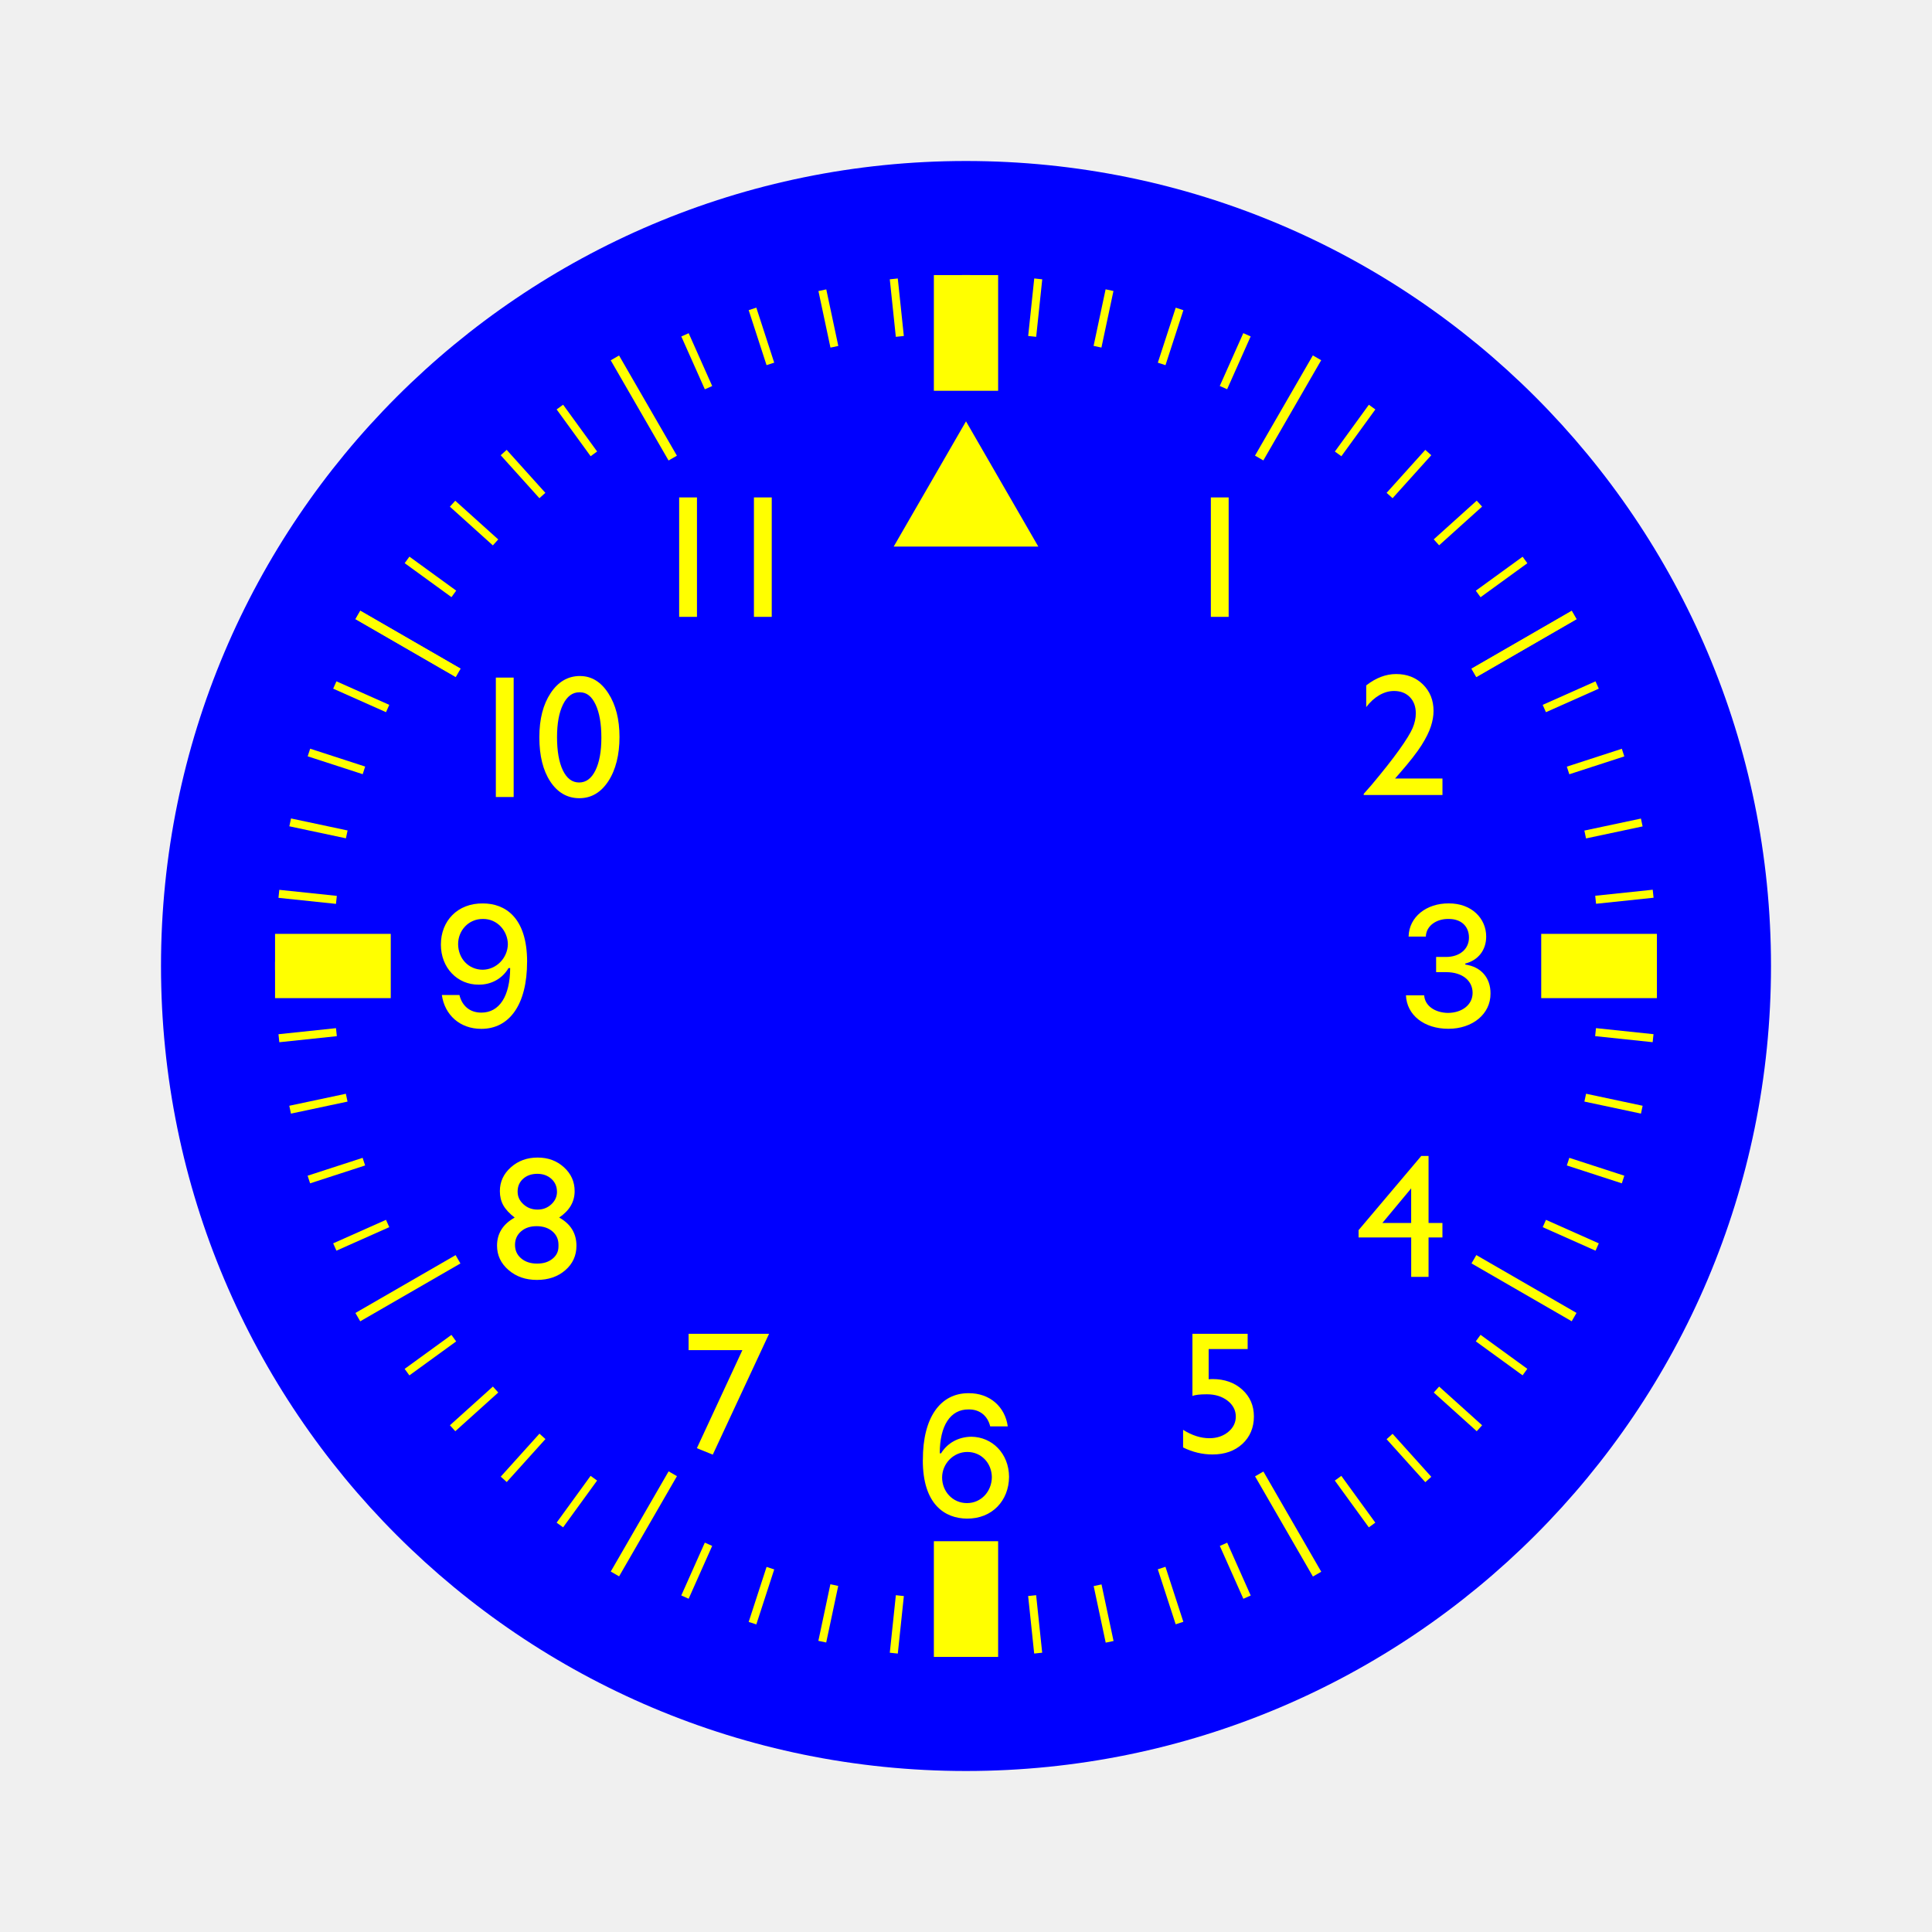
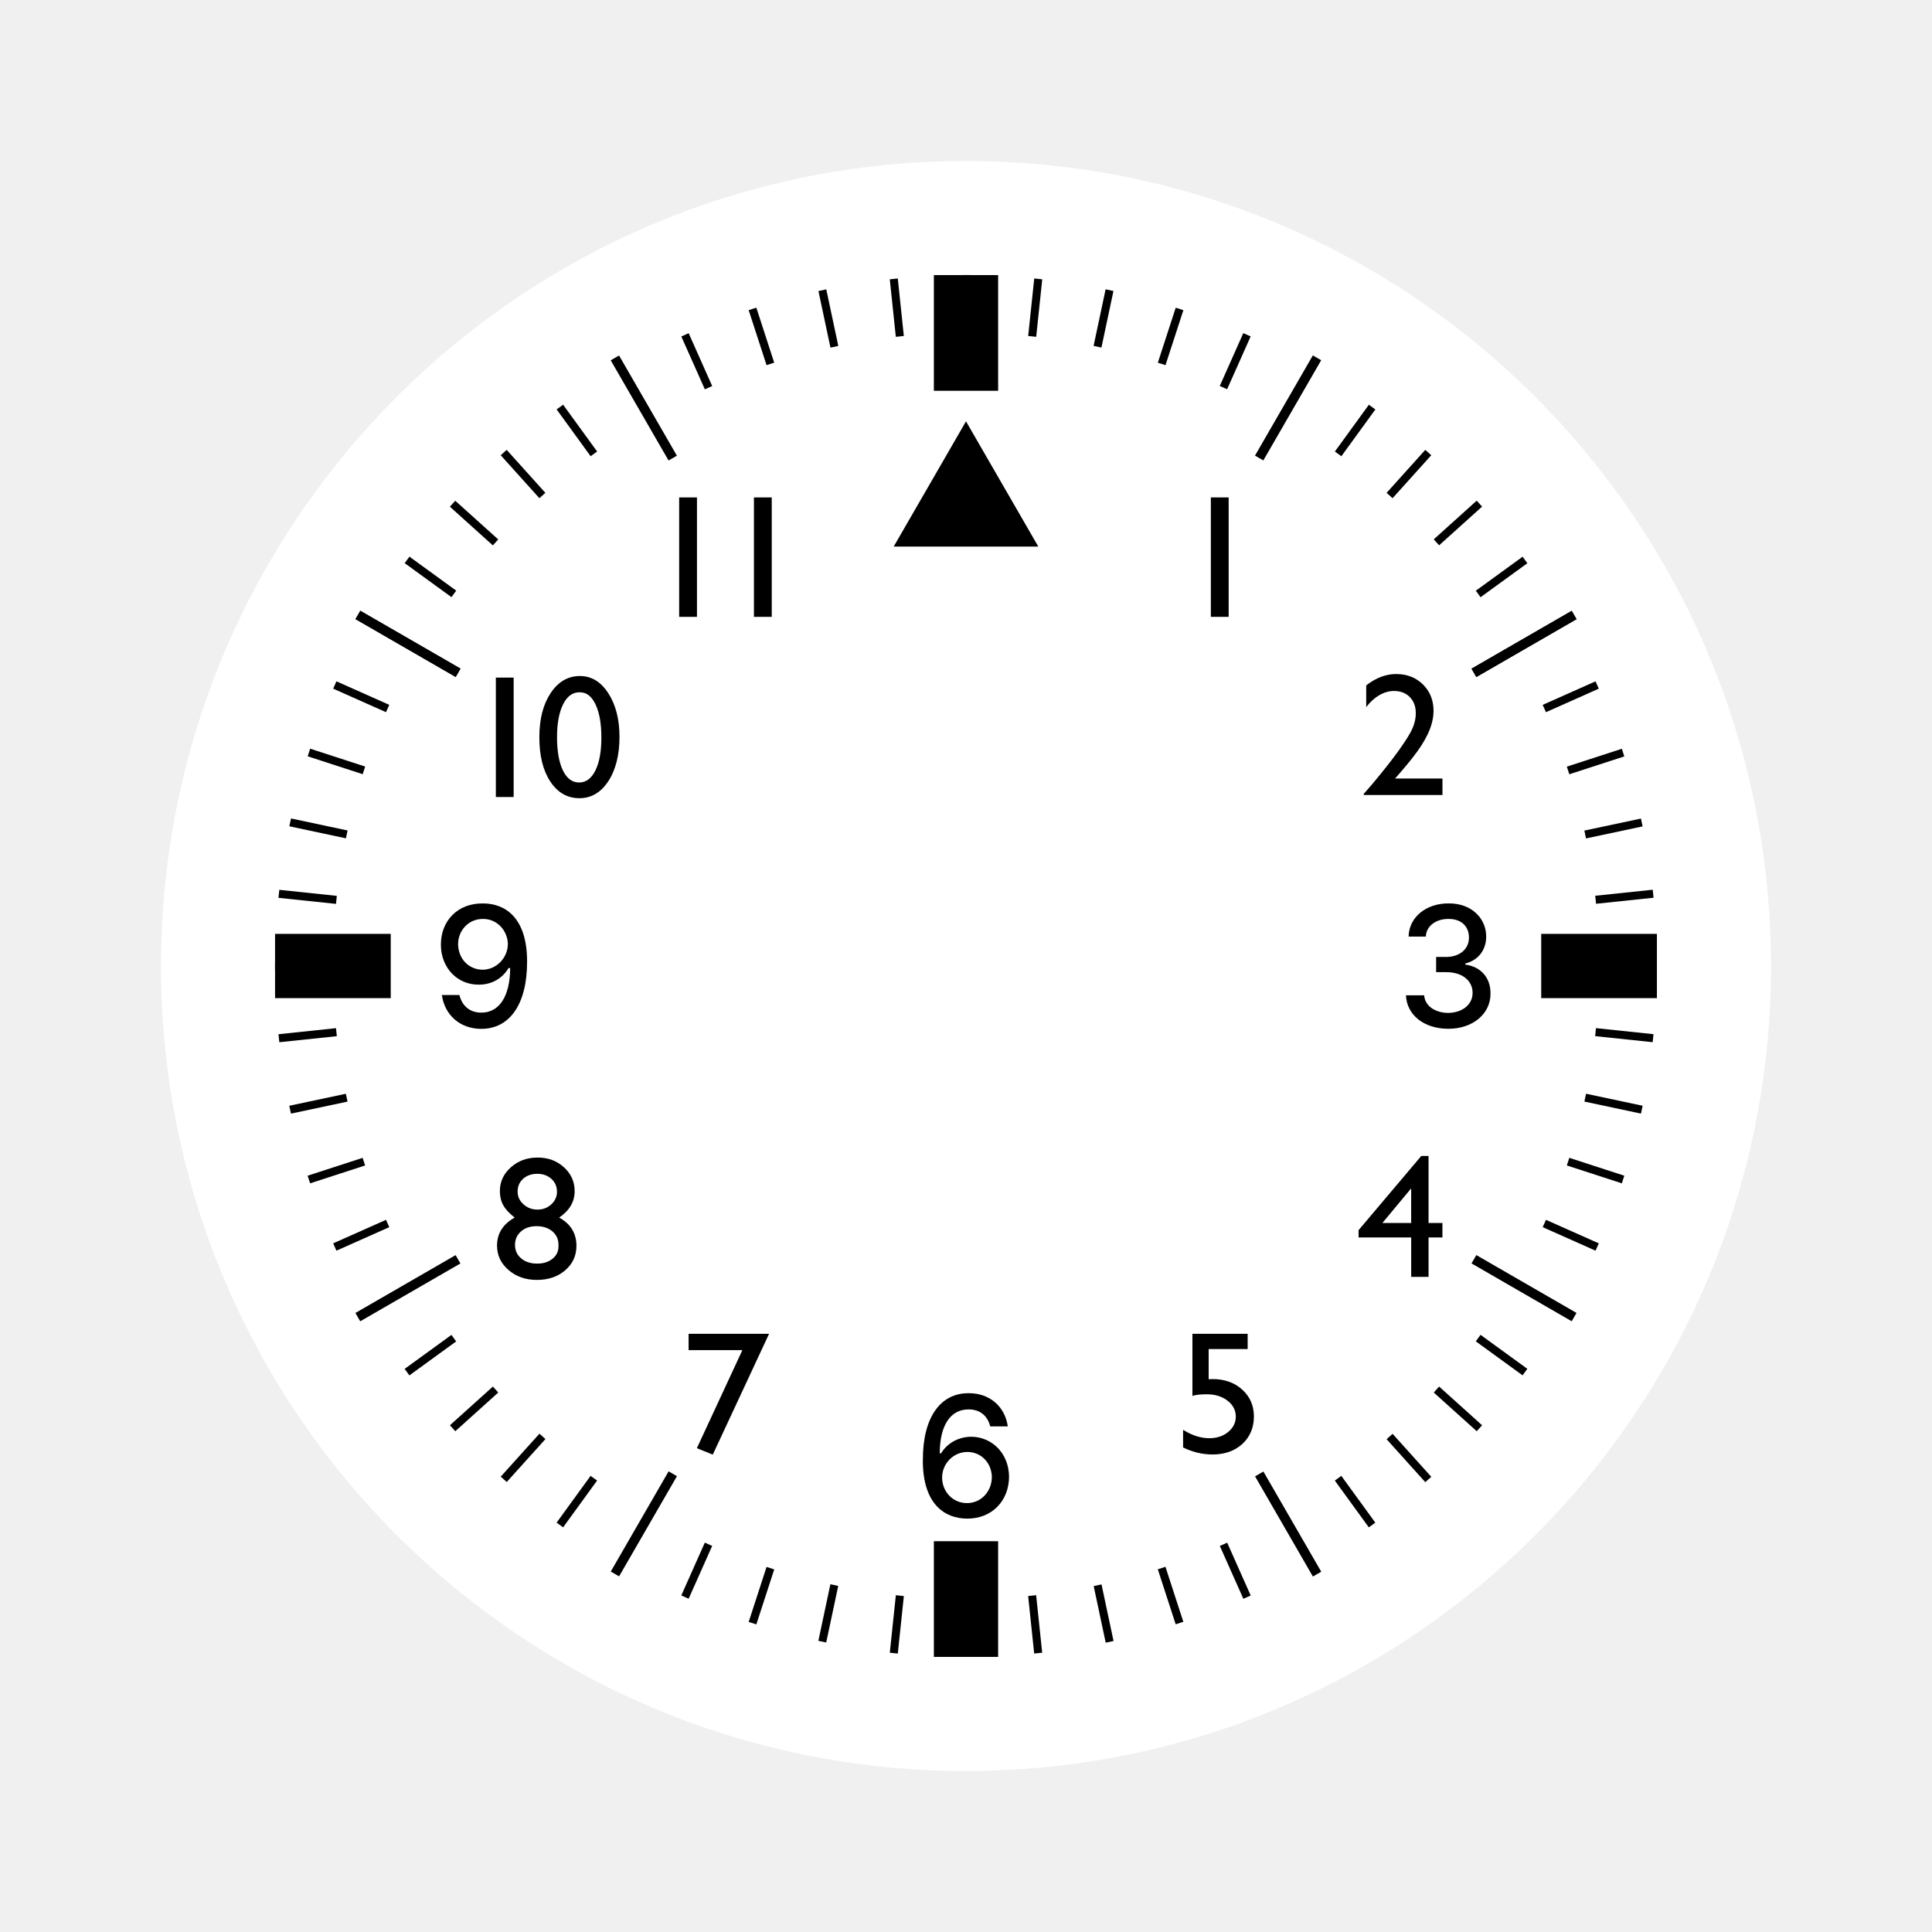
<svg xmlns="http://www.w3.org/2000/svg" id="_레이어_3" data-name="레이어 3" viewBox="0 0 600 600">
  <defs>
    <style>
      .cls-1 {
-         fill: blue;
+         fill: white;
      }

      .cls-2 {
-         fill: #ff0;
+         fill: black;
      }
    </style>
  </defs>
  <circle class="cls-1" cx="300" cy="300" r="250" />
  <g>
    <path class="cls-2" d="M163.69,298.7c0,13.25-5.46,20.82-14.21,20.82-6.69,0-11.38-4.35-12.26-10.51h5.46c.77,3.22,3.09,5.47,6.8,5.47,5.61,0,8.91-5.1,8.96-13.84h-.51c-1.91,3.27-5.36,5.2-9.27,5.15-6.54.05-11.74-5.15-11.74-12.45s5.15-12.88,13.08-12.77c6.7,0,13.7,4.18,13.7,18.13ZM149.89,301.16c4.38-.05,7.78-3.76,7.83-7.94-.05-4.13-3.3-7.89-7.73-7.83-4.43-.05-7.72,3.54-7.72,7.83.05,4.45,3.19,7.89,7.62,7.94Z" />
    <path class="cls-2" d="M436.62,309.1h5.67c.21,3.27,3.35,5.42,7.42,5.47,4.43-.05,7.62-2.58,7.62-6.22s-2.99-6.44-8.24-6.44h-3.09v-4.72h3.09c4.17,0,7.11-2.41,7.11-6.01s-2.52-5.85-6.39-5.79c-3.66-.05-6.9,2.09-7,5.47h-5.36c.15-6.17,5.61-10.35,12.46-10.3,7.11-.05,11.64,4.67,11.64,10.3,0,4.29-2.58,7.4-6.49,8.37v.32c4.94.7,7.88,4.18,7.83,9.01.05,6.33-5.56,10.94-13.08,10.94s-12.93-4.24-13.18-10.41Z" />
    <path class="cls-2" d="M286.61,453.38c-.05-13.2,5.46-20.76,14.21-20.71,6.64-.05,11.33,4.29,12.15,10.3h-5.46c-.72-3.06-3.04-5.31-6.7-5.26-5.67-.05-8.96,5.04-8.96,13.63h.41c1.96-3.22,5.41-5.1,9.37-5.15,6.49.05,11.69,5.2,11.74,12.45-.05,7.4-5.25,13.04-13.08,12.98-6.7-.05-13.75-4.24-13.7-18.24ZM300.31,466.8c4.38,0,7.67-3.59,7.72-8.05-.05-4.35-3.24-7.83-7.62-7.83s-7.83,3.7-7.83,7.94,3.19,7.94,7.72,7.94Z" />
    <path class="cls-2" d="M376.04,154.48h5.53v37.09h-5.53v-37.09Z" />
    <path class="cls-2" d="M433.26,241.78h14.71v5.12h-24.45v-.37l2.32-2.63c3.63-4.32,6.52-7.98,8.67-10.99,2.15-3.01,3.55-5.28,4.2-6.82.65-1.54.98-3.06.98-4.57,0-2.09-.62-3.77-1.85-5.03s-2.88-1.9-4.92-1.9c-1.55,0-3.07.44-4.58,1.31-1.5.88-2.85,2.11-4.05,3.7v-6.74c3-2.35,6.1-3.53,9.29-3.53,3.37,0,6.15,1.08,8.34,3.24,2.18,2.16,3.28,4.9,3.28,8.23,0,1.49-.27,3.08-.82,4.77-.54,1.69-1.51,3.64-2.89,5.84-1.38,2.2-3.73,5.21-7.05,9.01l-1.19,1.35Z" />
    <path class="cls-2" d="M441.38,358.99h2.27v20.81h4.31v4.51h-4.31v12.24h-5.39v-12.24h-16.34v-2.28l19.47-23.04ZM438.25,379.81v-10.75l-8.94,10.75h8.94Z" />
    <path class="cls-2" d="M370.32,414.23h17.15v4.73h-12.11v9.37c.39-.04.78-.05,1.19-.05,3.74,0,6.82,1.09,9.24,3.28,2.42,2.19,3.62,4.97,3.62,8.35s-1.19,6.32-3.58,8.51c-2.39,2.19-5.48,3.28-9.28,3.28-3.13,0-6.18-.73-9.13-2.18v-5.47c2.78,1.74,5.5,2.6,8.16,2.6,2.32,0,4.27-.65,5.85-1.95s2.36-2.9,2.36-4.79-.86-3.61-2.57-4.92c-1.71-1.32-3.85-1.98-6.42-1.98-2.19,0-3.69.18-4.48.53v-19.3Z" />
    <path class="cls-2" d="M213.84,414.23h25l-17.48,37.52-4.94-2,14.13-30.45h-16.7v-5.07Z" />
    <g>
      <path class="cls-2" d="M210.92,154.48h5.53v37.09h-5.53v-37.09Z" />
      <path class="cls-2" d="M234.14,154.48h5.53v37.09h-5.53v-37.09Z" />
    </g>
    <path class="cls-2" d="M155.24,369.92c0-2.9,1.13-5.36,3.4-7.39s5.04-3.04,8.32-3.04,5.95,1,8.17,3.01c2.22,2.01,3.33,4.48,3.33,7.42,0,3.31-1.6,6.04-4.81,8.2,3.58,1.98,5.37,4.91,5.37,8.77,0,3.06-1.16,5.6-3.48,7.6s-5.25,3-8.79,3-6.44-1.02-8.82-3.07c-2.38-2.05-3.57-4.57-3.57-7.58,0-3.77,1.83-6.68,5.48-8.71-1.64-1.27-2.82-2.54-3.53-3.81-.71-1.26-1.07-2.73-1.07-4.39ZM173.44,387.1v-.53c0-1.7-.63-3.08-1.89-4.16-1.26-1.07-2.9-1.61-4.91-1.61s-3.58.54-4.83,1.62c-1.24,1.08-1.87,2.48-1.87,4.19s.64,3.12,1.91,4.19c1.27,1.08,2.92,1.62,4.95,1.62s3.53-.5,4.77-1.49c1.25-.99,1.87-2.27,1.87-3.85ZM172.97,370.09c0-1.61-.58-2.94-1.73-3.98-1.15-1.04-2.61-1.57-4.38-1.57s-3.25.51-4.4,1.54c-1.14,1.03-1.71,2.35-1.71,3.96s.6,2.86,1.81,3.96c1.21,1.1,2.66,1.65,4.36,1.65s3.11-.54,4.29-1.63c1.18-1.09,1.77-2.39,1.77-3.92Z" />
    <g>
      <path class="cls-2" d="M153.99,210.43h5.53v37.09h-5.53v-37.09Z" />
      <path class="cls-2" d="M180.14,209.95c3.54,0,6.47,1.78,8.78,5.35,2.31,3.57,3.47,8.09,3.47,13.58s-1.16,10.2-3.47,13.73c-2.31,3.52-5.31,5.28-9,5.28s-6.75-1.73-9.02-5.18c-2.27-3.45-3.4-8.03-3.4-13.73s1.17-10.21,3.51-13.74c2.34-3.53,5.38-5.3,9.13-5.3ZM180.19,215h-.28c-2.12,0-3.8,1.25-5.05,3.76-1.24,2.5-1.87,5.9-1.87,10.18s.61,7.83,1.83,10.33c1.22,2.5,2.89,3.74,5.03,3.74s3.83-1.25,5.06-3.74c1.23-2.5,1.85-5.88,1.85-10.17s-.59-7.73-1.78-10.27c-1.19-2.55-2.79-3.82-4.8-3.82Z" />
    </g>
    <rect class="cls-2" x="290.02" y="478.64" width="19.96" height="35.93" />
    <rect class="cls-2" x="290.02" y="85.43" width="19.96" height="35.93" />
    <polygon class="cls-2" points="300 130.85 277.54 169.75 322.46 169.75 300 130.85" />
    <rect class="cls-2" x="93.41" y="282.04" width="19.96" height="35.93" transform="translate(403.39 196.61) rotate(90)" />
    <rect class="cls-2" x="486.63" y="282.04" width="19.96" height="35.93" transform="translate(796.61 -196.61) rotate(90)" />
    <rect class="cls-2" x="181.99" y="471.79" width="35.93" height="2.99" transform="translate(-309.9 409.77) rotate(-60)" />
    <rect class="cls-2" x="398.55" y="455.33" width="2.99" height="35.93" transform="translate(-183.05 263.44) rotate(-30)" />
    <rect class="cls-2" x="198.45" y="108.74" width="2.99" height="35.93" transform="translate(-36.57 116.95) rotate(-30)" />
    <rect class="cls-2" x="125.21" y="181.99" width="2.99" height="35.93" transform="translate(-109.81 209.71) rotate(-60)" />
    <rect class="cls-2" x="455.33" y="198.45" width="35.93" height="2.99" transform="translate(-36.56 263.47) rotate(-30)" />
    <rect class="cls-2" x="382.09" y="125.21" width="35.93" height="2.99" transform="translate(90.27 409.79) rotate(-60)" />
    <rect class="cls-2" x="125.21" y="181.99" width="2.99" height="35.93" transform="translate(-109.81 209.71) rotate(-60)" />
    <rect class="cls-2" x="455.33" y="198.45" width="35.93" height="2.99" transform="translate(-36.56 263.47) rotate(-30)" />
    <rect class="cls-2" x="108.74" y="398.55" width="35.93" height="2.99" transform="translate(-183.07 116.97) rotate(-30)" />
    <rect class="cls-2" x="471.8" y="382.09" width="2.99" height="35.93" transform="translate(-109.81 609.91) rotate(-60)" />
  </g>
  <g>
    <rect class="cls-2" x="298.75" y="85.43" width="2.5" height="17.96" />
    <rect class="cls-2" x="298.75" y="496.6" width="2.5" height="17.96" />
    <rect class="cls-2" x="277.26" y="86.56" width="2.5" height="17.96" transform="translate(-8.46 29.64) rotate(-6)" />
    <rect class="cls-2" x="320.24" y="495.48" width="2.5" height="17.96" transform="translate(-50.98 36.37) rotate(-6)" />
    <rect class="cls-2" x="256.01" y="89.93" width="2.49" height="17.96" transform="translate(-14.94 55.65) rotate(-12)" />
    <rect class="cls-2" x="341.5" y="492.11" width="2.49" height="17.96" transform="translate(-96.7 82.22) rotate(-12)" />
    <rect class="cls-2" x="235.22" y="95.5" width="2.5" height="17.96" transform="translate(-20.71 78.18) rotate(-18)" />
    <rect class="cls-2" x="362.28" y="486.54" width="2.5" height="17.96" transform="translate(-135.33 136.58) rotate(-18)" />
    <rect class="cls-2" x="215.13" y="103.21" width="2.5" height="17.96" transform="translate(-26.92 97.71) rotate(-24)" />
    <rect class="cls-2" x="382.37" y="478.83" width="2.5" height="17.96" transform="translate(-165.24 198.2) rotate(-24)" />
    <rect class="cls-2" x="195.96" y="112.98" width="2.49" height="17.96" transform="translate(-34.56 114.94) rotate(-30)" />
    <rect class="cls-2" x="401.54" y="469.06" width="2.49" height="17.96" transform="translate(-185.05 265.43) rotate(-30)" />
    <rect class="cls-2" x="177.91" y="124.7" width="2.49" height="17.96" transform="translate(-44.36 130.84) rotate(-36)" />
    <rect class="cls-2" x="419.59" y="457.34" width="2.49" height="17.96" transform="translate(-193.73 336.44) rotate(-36)" />
    <rect class="cls-2" x="161.19" y="138.24" width="2.49" height="17.96" transform="translate(-56.79 146.5) rotate(-42)" />
    <rect class="cls-2" x="436.31" y="443.8" width="2.5" height="17.96" transform="translate(-190.58 409.1) rotate(-42)" />
    <rect class="cls-2" x="145.97" y="153.46" width="2.49" height="17.96" transform="translate(-72 163.15) rotate(-48)" />
    <rect class="cls-2" x="451.53" y="428.58" width="2.49" height="17.96" transform="translate(-175.36 481.24) rotate(-48)" />
    <rect class="cls-2" x="132.43" y="170.18" width="2.5" height="17.96" transform="translate(-89.84 182) rotate(-54)" />
    <rect class="cls-2" x="465.07" y="411.86" width="2.5" height="17.96" transform="translate(-148.24 550.73) rotate(-54)" />
    <rect class="cls-2" x="120.71" y="188.23" width="2.5" height="17.96" transform="translate(-109.81 204.22) rotate(-60)" />
    <rect class="cls-2" x="476.79" y="393.81" width="2.5" height="17.96" transform="translate(-109.81 615.39) rotate(-60)" />
    <rect class="cls-2" x="110.94" y="207.4" width="2.49" height="17.96" transform="translate(-131.12 230.86) rotate(-66)" />
    <rect class="cls-2" x="486.56" y="374.64" width="2.49" height="17.96" transform="translate(-61.05 673.22) rotate(-66)" />
    <rect class="cls-2" x="103.23" y="227.49" width="2.49" height="17.96" transform="translate(-152.7 262.76) rotate(-72)" />
    <rect class="cls-2" x="494.27" y="354.55" width="2.49" height="17.96" transform="translate(-3.34 722.46) rotate(-72)" />
    <rect class="cls-2" x="97.66" y="248.27" width="2.49" height="17.96" transform="translate(-173.29 300.52) rotate(-78)" />
    <rect class="cls-2" x="499.84" y="333.76" width="2.49" height="17.96" transform="translate(61.66 761.63) rotate(-78)" />
    <rect class="cls-2" x="94.29" y="269.53" width="2.5" height="17.96" transform="translate(-191.43 344.43) rotate(-84)" />
    <rect class="cls-2" x="503.21" y="312.51" width="2.5" height="17.96" transform="translate(131.99 789.57) rotate(-84)" />
    <rect class="cls-2" x="85.43" y="298.75" width="17.96" height="2.5" />
    <rect class="cls-2" x="496.6" y="298.75" width="17.96" height="2.5" />
    <rect class="cls-2" x="298.75" y="496.6" width="2.5" height="17.96" />
    <rect class="cls-2" x="298.75" y="85.43" width="2.5" height="17.96" />
    <rect class="cls-2" x="269.53" y="503.21" width="17.96" height="2.5" transform="translate(-252.33 728.63) rotate(-83.99)" />
    <rect class="cls-2" x="312.51" y="94.29" width="17.96" height="2.5" transform="translate(192.82 405.26) rotate(-83.99)" />
    <rect class="cls-2" x="248.27" y="499.84" width="17.96" height="2.49" transform="translate(-286.36 648.59) rotate(-78.01)" />
    <rect class="cls-2" x="333.76" y="97.66" width="17.96" height="2.49" transform="translate(174.76 413.61) rotate(-78.01)" />
    <rect class="cls-2" x="227.49" y="494.27" width="17.96" height="2.5" transform="translate(-307.89 567.13) rotate(-71.98)" />
    <rect class="cls-2" x="354.55" y="103.23" width="17.96" height="2.5" transform="translate(151.73 417.86) rotate(-71.98)" />
    <rect class="cls-2" x="207.4" y="486.56" width="17.96" height="2.5" transform="translate(-317.27 486.96) rotate(-65.99)" />
    <rect class="cls-2" x="374.64" y="110.94" width="17.96" height="2.5" transform="translate(125.03 416.95) rotate(-65.99)" />
    <rect class="cls-2" x="188.23" y="476.79" width="17.96" height="2.49" transform="translate(-315.39 409.81) rotate(-60)" />
    <rect class="cls-2" x="393.81" y="120.71" width="17.96" height="2.49" transform="translate(95.77 409.81) rotate(-60)" />
    <rect class="cls-2" x="170.18" y="465.07" width="17.96" height="2.49" transform="translate(-303.44 337.27) rotate(-54.01)" />
    <rect class="cls-2" x="411.86" y="132.43" width="17.96" height="2.49" transform="translate(65.38 395.65) rotate(-54.01)" />
    <rect class="cls-2" x="153.46" y="451.53" width="17.96" height="2.5" transform="translate(-282.66 270.34) rotate(-47.98)" />
    <rect class="cls-2" x="428.58" y="145.97" width="17.96" height="2.49" transform="translate(35.41 373.95) rotate(-48.01)" />
    <rect class="cls-2" x="138.24" y="436.32" width="17.96" height="2.49" transform="translate(-255 210.95) rotate(-42.01)" />
    <rect class="cls-2" x="443.8" y="161.19" width="17.96" height="2.49" transform="translate(7.63 344.75) rotate(-42.01)" />
    <rect class="cls-2" x="124.7" y="419.59" width="17.96" height="2.5" transform="translate(-221.8 158.9) rotate(-35.99)" />
    <rect class="cls-2" x="457.34" y="177.91" width="17.96" height="2.5" transform="translate(-16.26 308.25) rotate(-35.99)" />
    <rect class="cls-2" x="112.98" y="401.54" width="17.96" height="2.5" transform="translate(-185 114.88) rotate(-29.99)" />
    <rect class="cls-2" x="469.06" y="195.96" width="17.96" height="2.5" transform="translate(-34.57 265.34) rotate(-29.99)" />
    <rect class="cls-2" x="103.21" y="382.37" width="17.96" height="2.49" transform="translate(-146.34 78.8) rotate(-24)" />
    <rect class="cls-2" x="478.83" y="215.13" width="17.96" height="2.49" transform="translate(-45.84 217.13) rotate(-24)" />
    <rect class="cls-2" x="95.5" y="362.28" width="17.96" height="2.49" transform="translate(-107.24 50.09) rotate(-18)" />
    <rect class="cls-2" x="486.54" y="235.22" width="17.96" height="2.49" transform="translate(-48.82 164.73) rotate(-18)" />
    <rect class="cls-2" x="89.93" y="341.5" width="17.96" height="2.49" transform="translate(-69.07 28.04) rotate(-11.99)" />
    <rect class="cls-2" x="492.11" y="256.01" width="17.96" height="2.49" transform="translate(-42.52 109.75) rotate(-11.99)" />
    <rect class="cls-2" x="86.56" y="320.24" width="17.96" height="2.5" transform="translate(-33.13 11.77) rotate(-6.01)" />
    <rect class="cls-2" x="495.48" y="277.26" width="17.96" height="2.5" transform="translate(-26.34 54.24) rotate(-6)" />
    <rect class="cls-2" x="85.43" y="298.75" width="17.96" height="2.5" />
    <rect class="cls-2" x="496.6" y="298.75" width="17.96" height="2.5" />
  </g>
</svg>
